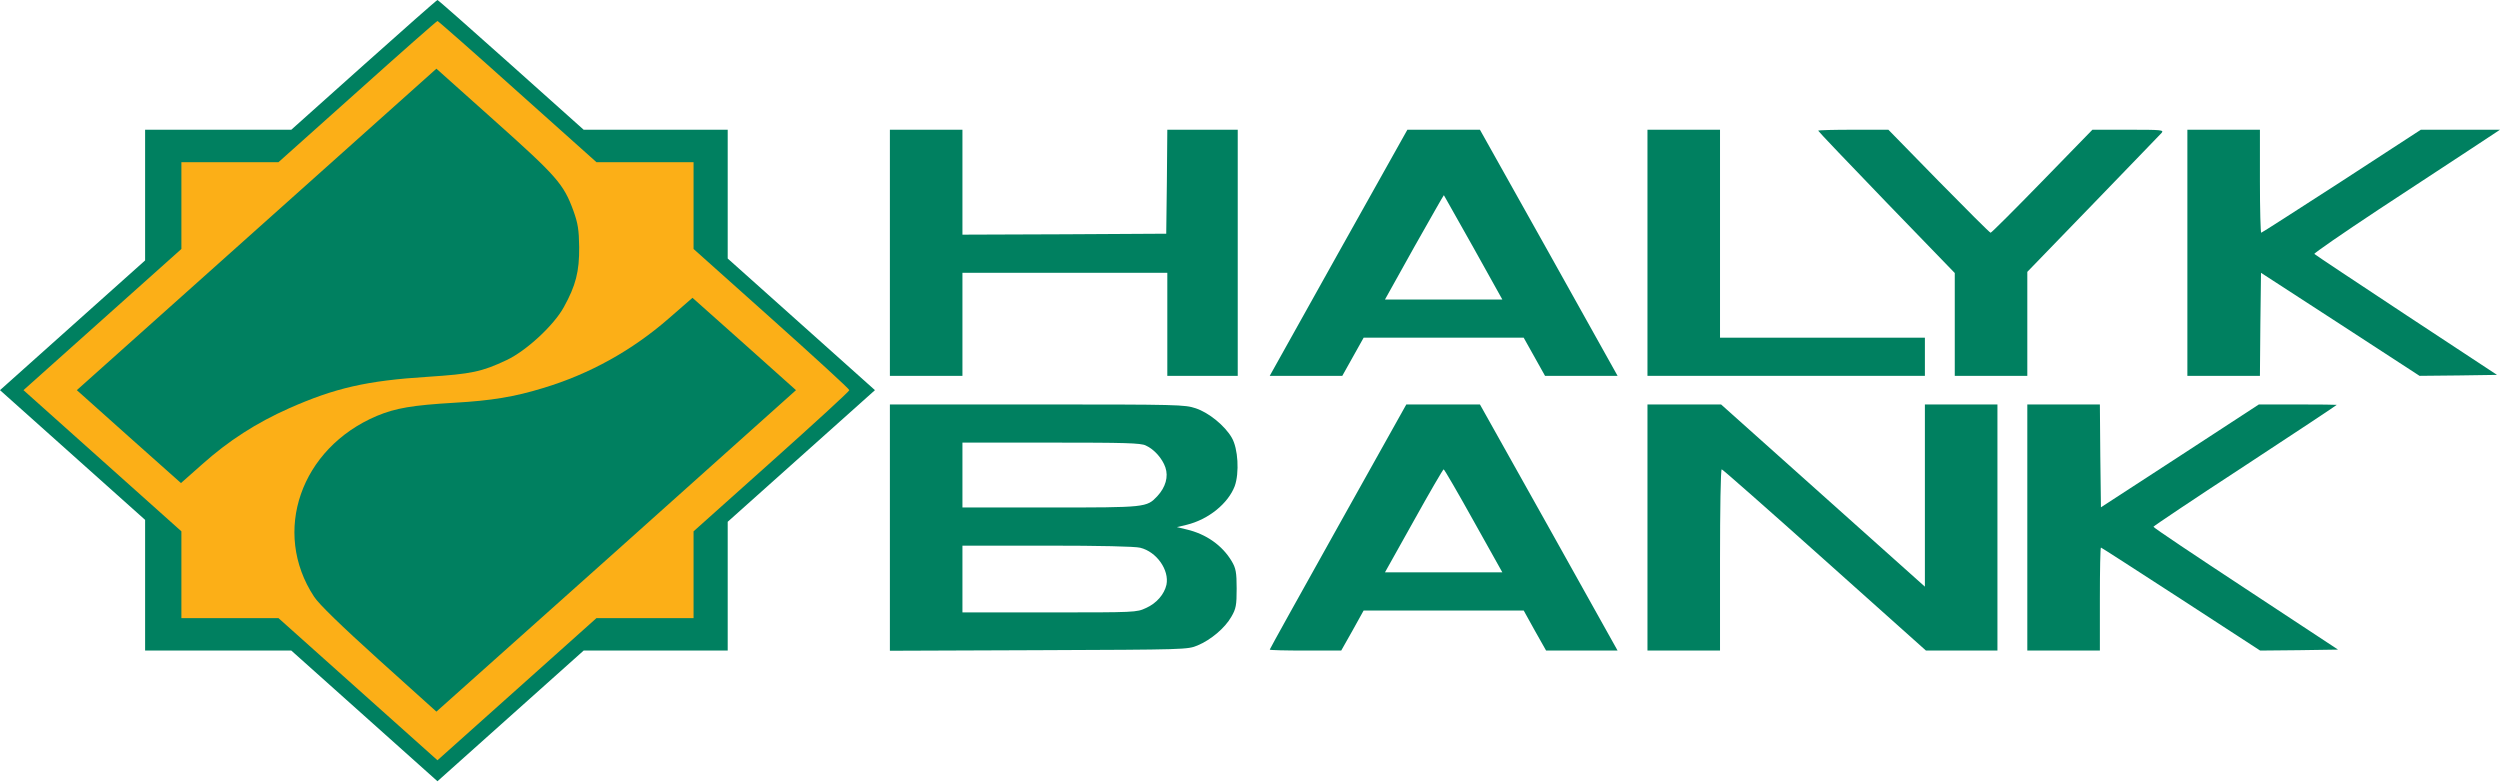
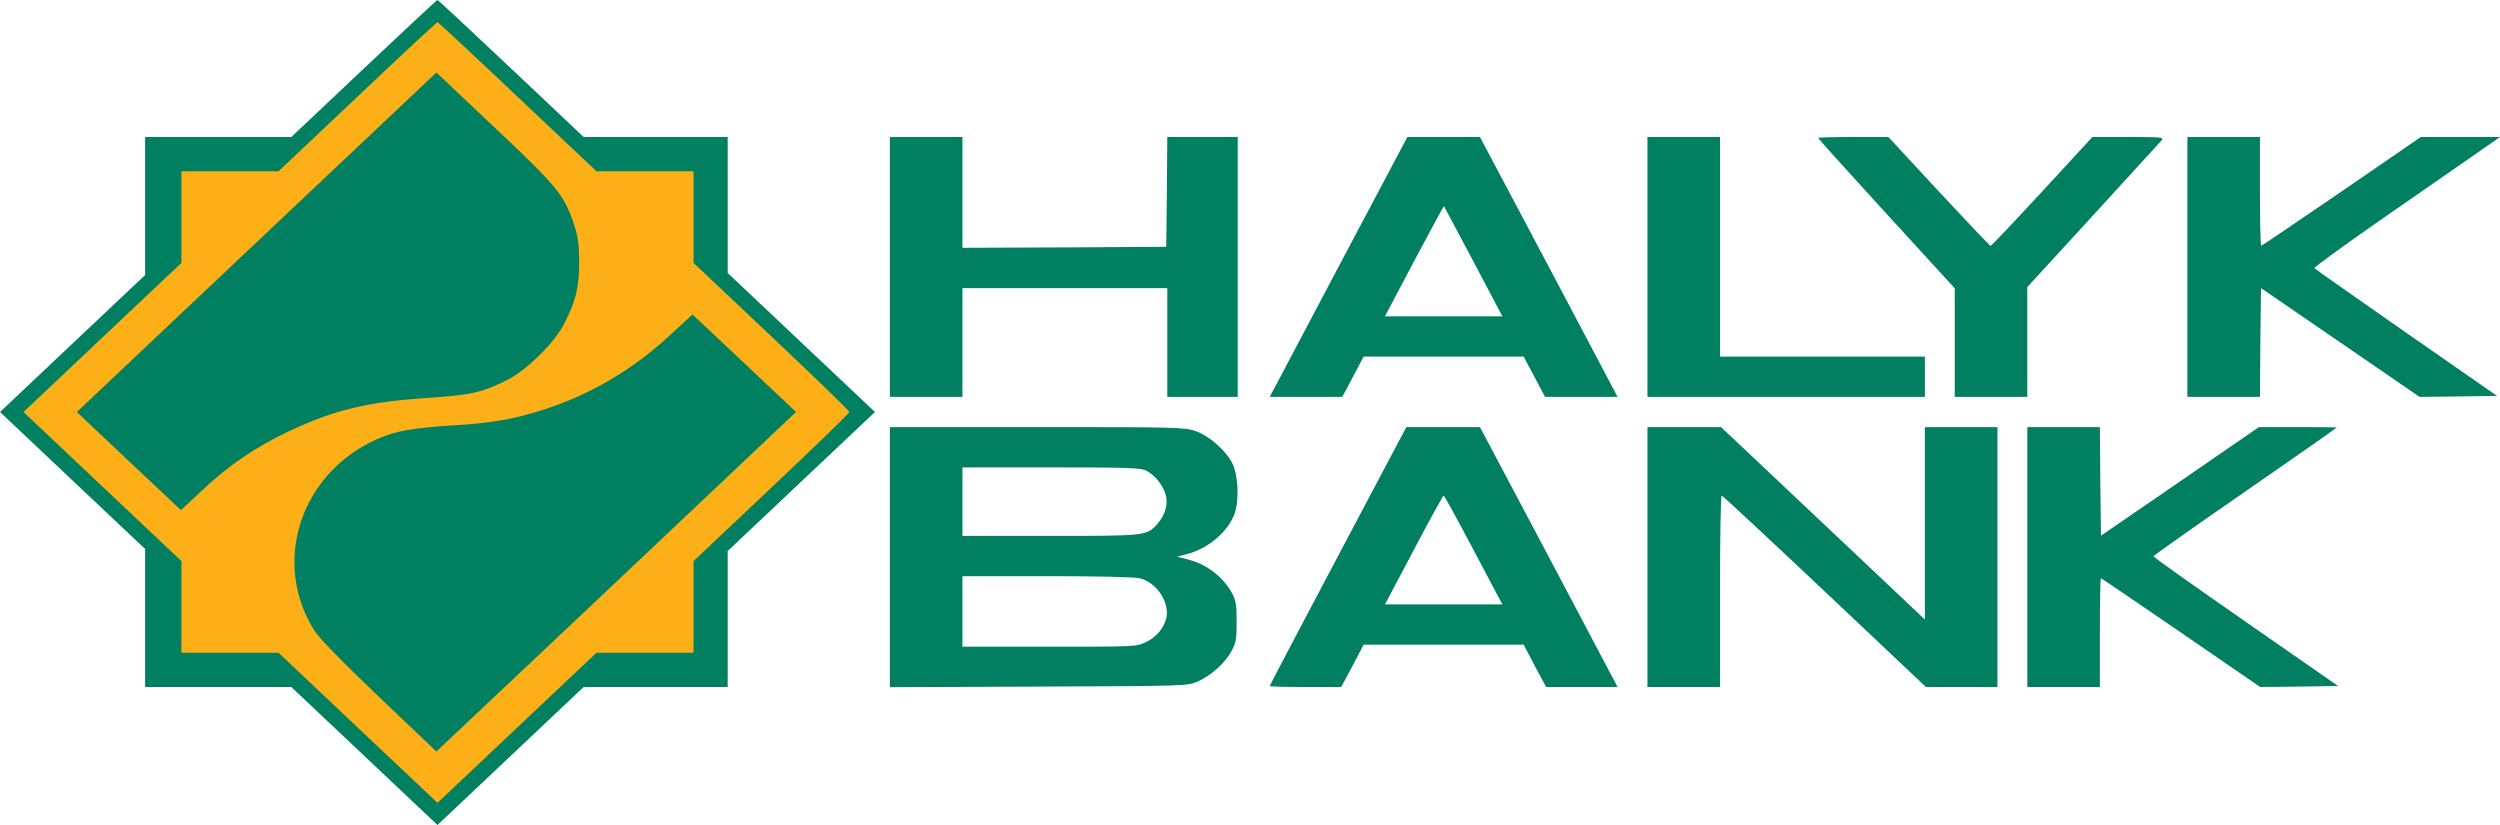
- <svg xmlns="http://www.w3.org/2000/svg" width="160" height="50" viewBox="0 0 160 50" fill="none">
-   <rect x="11.165" y="10.165" width="33.7" height="29.67" fill="#FCAF17" />
-   <rect width="36.783" height="36.173" transform="matrix(0.745513 -0.66649 0.745513 0.66649 0.717773 25.2034)" fill="#FCAF17" />
-   <path d="M23.286 4.151L18.643 8.303H13.972H9.287V12.479V16.667L4.644 20.818L0 24.97L4.644 29.121L9.287 33.272V37.448V41.636H13.958H18.643L23.314 45.812L27.998 50L32.683 45.812L37.354 41.636H41.97H46.573V37.521V33.394L51.285 29.182L55.997 24.97L51.285 20.757L46.573 16.545V12.43V8.303H41.956H37.354L32.71 4.151C30.156 1.868 28.039 -8.33534e-07 27.998 -8.33534e-07C27.957 -8.33534e-07 25.84 1.868 23.286 4.151ZM33.12 5.861L38.173 10.379H41.274H44.388V13.162V15.934L49.373 20.391C52.118 22.845 54.358 24.896 54.358 24.97C54.358 25.043 52.118 27.094 49.373 29.548L44.388 34.005V36.777V39.56H41.287H38.173L33.093 44.103L27.998 48.657L22.904 44.103L17.823 39.56H14.709H11.609V36.777V34.005L6.556 29.487L1.502 24.97L6.556 20.452L11.609 15.934V13.15V10.379H14.723H17.823L22.877 5.861C25.649 3.37 27.957 1.343 27.998 1.343C28.039 1.343 30.347 3.37 33.12 5.861Z" fill="#008060" />
-   <path d="M16.417 14.689L4.917 24.97L8.249 27.949L11.582 30.916L12.934 29.719C14.614 28.217 16.39 27.07 18.506 26.129C21.429 24.835 23.478 24.359 27.384 24.115C30.17 23.932 30.826 23.797 32.41 23.052C33.666 22.466 35.442 20.83 36.084 19.658C36.849 18.278 37.081 17.375 37.067 15.812C37.054 14.713 36.985 14.286 36.699 13.492C36.07 11.771 35.647 11.294 31.631 7.705L27.93 4.396L16.417 14.689Z" fill="#008060" />
-   <path d="M42.803 20.379C40.454 22.43 37.722 23.944 34.759 24.835C32.928 25.397 31.453 25.641 29.091 25.775C26.387 25.934 25.321 26.117 24.119 26.618C19.244 28.681 17.372 34.042 20.104 38.193C20.404 38.657 21.811 40.025 24.242 42.222L27.93 45.544L39.443 35.263L50.943 24.97L47.638 22.015L44.319 19.06L42.803 20.379Z" fill="#008060" />
-   <path d="M56.953 16.178V24.054H59.274H61.596V20.757V17.46H68.152H74.708V20.757V24.054H76.961H79.215V16.178V8.303H76.961H74.708L74.68 11.624L74.639 14.957L68.125 14.994L61.596 15.018V11.661V8.303H59.274H56.953V16.178Z" fill="#008060" />
-   <path d="M85.661 16.178L81.263 24.054H83.585H85.907L86.59 22.833L87.273 21.612H92.394H97.516L98.199 22.833L98.882 24.054H101.203H103.525L99.127 16.178L94.716 8.303H92.394H90.072L85.661 16.178ZM94.293 15.836L96.15 19.17H92.394H88.638L90.509 15.812C91.547 13.98 92.394 12.479 92.408 12.491C92.421 12.503 93.268 14.017 94.293 15.836Z" fill="#008060" />
-   <path d="M105.438 16.178V24.054H114.315H123.193V22.833V21.612H116.637H110.081V14.957V8.303H107.759H105.438V16.178Z" fill="#008060" />
-   <path d="M116.364 8.364C116.364 8.4 118.33 10.464 120.734 12.955L125.105 17.473V20.757V24.054H127.427H129.748V20.72V17.399L133.955 13.053C136.263 10.671 138.23 8.62 138.339 8.51C138.503 8.315 138.353 8.303 136.222 8.303H133.914L130.704 11.6C128.943 13.407 127.454 14.896 127.399 14.896C127.345 14.896 125.856 13.407 124.08 11.6L120.857 8.303H118.604C117.374 8.303 116.364 8.327 116.364 8.364Z" fill="#008060" />
-   <path d="M139.992 16.178V24.054H142.314H144.635L144.663 20.757L144.704 17.46L149.784 20.757L154.851 24.054L157.337 24.029L159.809 23.993L154.005 20.171C150.809 18.059 148.159 16.3 148.118 16.252C148.091 16.203 149.948 14.921 152.256 13.394C154.564 11.88 157.241 10.122 158.225 9.475L160 8.303H157.46H154.933L149.866 11.6C147.066 13.407 144.758 14.896 144.717 14.896C144.676 14.896 144.635 13.407 144.635 11.6V8.303H142.314H139.992V16.178Z" fill="#008060" />
-   <path d="M56.953 33.761V41.648L66.486 41.612C75.909 41.575 76.005 41.575 76.647 41.307C77.494 40.953 78.395 40.195 78.805 39.475C79.105 38.962 79.146 38.73 79.146 37.668C79.146 36.63 79.092 36.361 78.832 35.922C78.231 34.908 77.193 34.176 75.937 33.883L75.322 33.736L75.937 33.59C77.344 33.248 78.6 32.222 79.023 31.111C79.324 30.269 79.242 28.706 78.832 28.01C78.395 27.253 77.371 26.41 76.524 26.13C75.814 25.898 75.486 25.885 66.376 25.885H56.953V33.761ZM73.328 28.511C73.874 28.755 74.394 29.353 74.585 29.915C74.79 30.513 74.598 31.184 74.066 31.758C73.383 32.479 73.342 32.479 67.196 32.479H61.596V30.403V28.327H67.264C71.99 28.327 73.014 28.352 73.328 28.511ZM72.973 35.055C74.025 35.311 74.844 36.484 74.653 37.424C74.516 38.034 74.011 38.62 73.342 38.913C72.741 39.194 72.673 39.194 67.169 39.194H61.596V37.057V34.921H67.032C70.378 34.921 72.645 34.97 72.973 35.055Z" fill="#008060" />
-   <path d="M85.634 33.7C83.23 37.998 81.263 41.539 81.263 41.575C81.263 41.612 82.287 41.636 83.558 41.636H85.838L86.562 40.354L87.273 39.072H92.394H97.516L98.226 40.354L98.95 41.636H101.231H103.525L99.127 33.761L94.716 25.885H92.367H90.004L85.634 33.7ZM94.306 33.333L96.15 36.63H92.394H88.638L90.482 33.333C91.493 31.514 92.353 30.037 92.394 30.037C92.435 30.037 93.296 31.514 94.306 33.333Z" fill="#008060" />
-   <path d="M105.438 33.761V41.636H107.759H110.081V35.837C110.081 32.65 110.122 30.037 110.19 30.037C110.245 30.037 113.209 32.65 116.773 35.837L123.261 41.636H125.542H127.836V33.761V25.885H125.514H123.193V31.709V37.546L116.664 31.709L110.149 25.885H107.787H105.438V33.761Z" fill="#008060" />
-   <path d="M129.748 33.761V41.636H132.07H134.392V38.34C134.392 36.52 134.419 35.043 134.46 35.043C134.487 35.043 136.795 36.532 139.582 38.34L144.649 41.636L147.148 41.612L149.634 41.575L143.72 37.68C140.469 35.543 137.806 33.761 137.82 33.712C137.82 33.675 140.456 31.905 143.693 29.793C146.916 27.68 149.552 25.934 149.552 25.91C149.552 25.898 148.432 25.885 147.066 25.885H144.567L139.513 29.182L134.46 32.467L134.419 29.17L134.392 25.885H132.07H129.748V33.761Z" fill="#008060" />
+ <svg xmlns="http://www.w3.org/2000/svg" width="100" height="33" viewBox="0 0 100 33" fill="none">
+   <rect x="6.978" y="6.709" width="21.063" height="19.582" fill="#FCAF17" />
+   <rect width="23.57" height="23.179" transform="matrix(0.72715 -0.686478 0.72715 0.686478 0.44873 16.6343)" fill="#FCAF17" />
+   <path d="M14.554 2.74L11.652 5.48H8.732H5.805V8.236V11L2.902 13.74L0 16.48L2.902 19.22L5.805 21.96V24.716V27.48H8.724H11.652L14.571 30.236L17.499 33L20.427 30.236L23.346 27.48H26.231H29.108V24.764V22.04L32.053 19.26L34.998 16.48L32.053 13.7L29.108 10.919V8.204V5.48H26.223H23.346L20.444 2.74C18.848 1.233 17.524 -1.84681e-06 17.499 -1.84681e-06C17.473 -1.84681e-06 16.15 1.233 14.554 2.74ZM20.7 3.868L23.858 6.85H25.796H27.742V8.687V10.517L30.858 13.458C32.574 15.078 33.974 16.431 33.974 16.48C33.974 16.528 32.574 17.882 30.858 19.502L27.742 22.443V24.273V26.11H25.805H23.858L20.683 29.108L17.499 32.114L14.315 29.108L11.14 26.11H9.193H7.256V24.273V22.443L4.097 19.462L0.939 16.48L4.097 13.498L7.256 10.517V8.679V6.85H9.202H11.14L14.298 3.868C16.031 2.224 17.473 0.886 17.499 0.886C17.524 0.886 18.967 2.224 20.7 3.868Z" fill="#008060" />
+   <path d="M10.26 9.694L3.073 16.48L5.156 18.446L7.238 20.404L8.083 19.615C9.133 18.623 10.243 17.866 11.566 17.245C13.393 16.391 14.673 16.077 17.115 15.916C18.856 15.795 19.266 15.706 20.256 15.215C21.041 14.828 22.151 13.748 22.552 12.974C23.03 12.064 23.175 11.467 23.167 10.436C23.158 9.711 23.115 9.428 22.936 8.905C22.544 7.768 22.279 7.454 19.769 5.085L17.456 2.901L10.26 9.694Z" fill="#008060" />
+   <path d="M26.752 13.45C25.284 14.804 23.577 15.803 21.724 16.391C20.581 16.762 19.659 16.923 18.182 17.012C16.492 17.116 15.826 17.237 15.075 17.568C12.027 18.93 10.858 22.467 12.565 25.207C12.753 25.514 13.632 26.416 15.152 27.867L17.456 30.059L24.652 23.273L31.84 16.48L29.774 14.53L27.7 12.579L26.752 13.45Z" fill="#008060" />
+   <path d="M35.595 10.678V15.876H37.046H38.498V13.7V11.524H42.595H46.692V13.7V15.876H48.101H49.509V10.678V5.48H48.101H46.692L46.675 7.672L46.649 9.872L42.578 9.896L38.498 9.912V7.696V5.48H37.046H35.595V10.678Z" fill="#008060" />
+   <path d="M53.538 10.678L50.79 15.876H52.241H53.692L54.119 15.07L54.545 14.264H57.746H60.947L61.374 15.07L61.801 15.876H63.252H64.703L61.955 10.678L59.198 5.48H57.746H56.295L53.538 10.678ZM58.933 10.452L60.094 12.652H57.746H55.399L56.569 10.436C57.217 9.227 57.746 8.236 57.755 8.244C57.764 8.252 58.293 9.251 58.933 10.452Z" fill="#008060" />
+   <path d="M65.898 10.678V15.876H71.447H76.995V15.07V14.264H72.898H68.801V9.872V5.48H67.35H65.898V10.678Z" fill="#008060" />
+   <path d="M72.727 5.52C72.727 5.544 73.956 6.906 75.459 8.55L78.19 11.532V13.7V15.876H79.641H81.092V13.675V11.483L83.722 8.615C85.164 7.043 86.393 5.689 86.462 5.617C86.564 5.488 86.47 5.48 85.138 5.48H83.696L81.69 7.656C80.589 8.848 79.658 9.832 79.624 9.832C79.59 9.832 78.66 8.848 77.55 7.656L75.535 5.48H74.127C73.359 5.48 72.727 5.496 72.727 5.52Z" fill="#008060" />
+   <path d="M87.495 10.678V15.876H88.946H90.397L90.414 13.7L90.44 11.524L93.615 13.7L96.782 15.876L98.335 15.859L99.88 15.835L96.253 13.313C94.255 11.919 92.599 10.758 92.574 10.726C92.556 10.694 93.717 9.848 95.16 8.84C96.603 7.841 98.276 6.681 98.89 6.254L100 5.48H98.412H96.833L93.666 7.656C91.916 8.848 90.474 9.832 90.448 9.832C90.422 9.832 90.397 8.848 90.397 7.656V5.48H88.946H87.495V10.678Z" fill="#008060" />
+   <path d="M35.595 22.282V27.488L41.553 27.464C47.443 27.439 47.503 27.439 47.904 27.262C48.434 27.029 48.997 26.529 49.253 26.053C49.441 25.715 49.466 25.562 49.466 24.861C49.466 24.176 49.432 23.998 49.27 23.708C48.894 23.039 48.246 22.556 47.46 22.363L47.076 22.266L47.46 22.169C48.34 21.944 49.125 21.267 49.389 20.533C49.577 19.977 49.526 18.946 49.27 18.486C48.997 17.987 48.357 17.431 47.827 17.245C47.383 17.092 47.179 17.084 41.485 17.084H35.595V22.282ZM45.83 18.817C46.171 18.978 46.496 19.373 46.615 19.744C46.743 20.138 46.624 20.582 46.291 20.96C45.864 21.436 45.839 21.436 41.997 21.436H38.498V20.066V18.696H42.04C44.993 18.696 45.634 18.712 45.83 18.817ZM45.608 23.136C46.265 23.305 46.778 24.079 46.658 24.7C46.573 25.102 46.257 25.489 45.839 25.683C45.463 25.868 45.42 25.868 41.98 25.868H38.498V24.458V23.047H41.895C43.986 23.047 45.403 23.08 45.608 23.136Z" fill="#008060" />
+   <path d="M53.521 22.242C52.019 25.078 50.79 27.415 50.79 27.439C50.79 27.464 51.43 27.48 52.224 27.48H53.649L54.102 26.634L54.545 25.787H57.746H60.947L61.391 26.634L61.844 27.48H63.269H64.703L61.955 22.282L59.198 17.084H57.729H56.253L53.521 22.242ZM58.941 22L60.094 24.176H57.746H55.399L56.551 22C57.183 20.799 57.721 19.824 57.746 19.824C57.772 19.824 58.31 20.799 58.941 22Z" fill="#008060" />
+   <path d="M65.898 22.282V27.48H67.35H68.801V23.652C68.801 21.549 68.826 19.824 68.869 19.824C68.903 19.824 70.755 21.549 72.983 23.652L77.038 27.48H78.463H79.898V22.282V17.084H78.447H76.995V20.928V24.78L72.915 20.928L68.843 17.084H67.367H65.898V22.282Z" fill="#008060" />
+   <path d="M81.093 22.282V27.48H82.544H83.995V25.304C83.995 24.103 84.012 23.128 84.038 23.128C84.055 23.128 85.497 24.111 87.239 25.304L90.406 27.48L91.968 27.464L93.521 27.439L89.825 24.869C87.794 23.459 86.129 22.282 86.138 22.25C86.138 22.226 87.785 21.057 89.808 19.663C91.823 18.269 93.47 17.116 93.47 17.1C93.47 17.092 92.77 17.084 91.916 17.084H90.354L87.196 19.26L84.038 21.428L84.012 19.252L83.995 17.084H82.544H81.093V22.282Z" fill="#008060" />
</svg>
